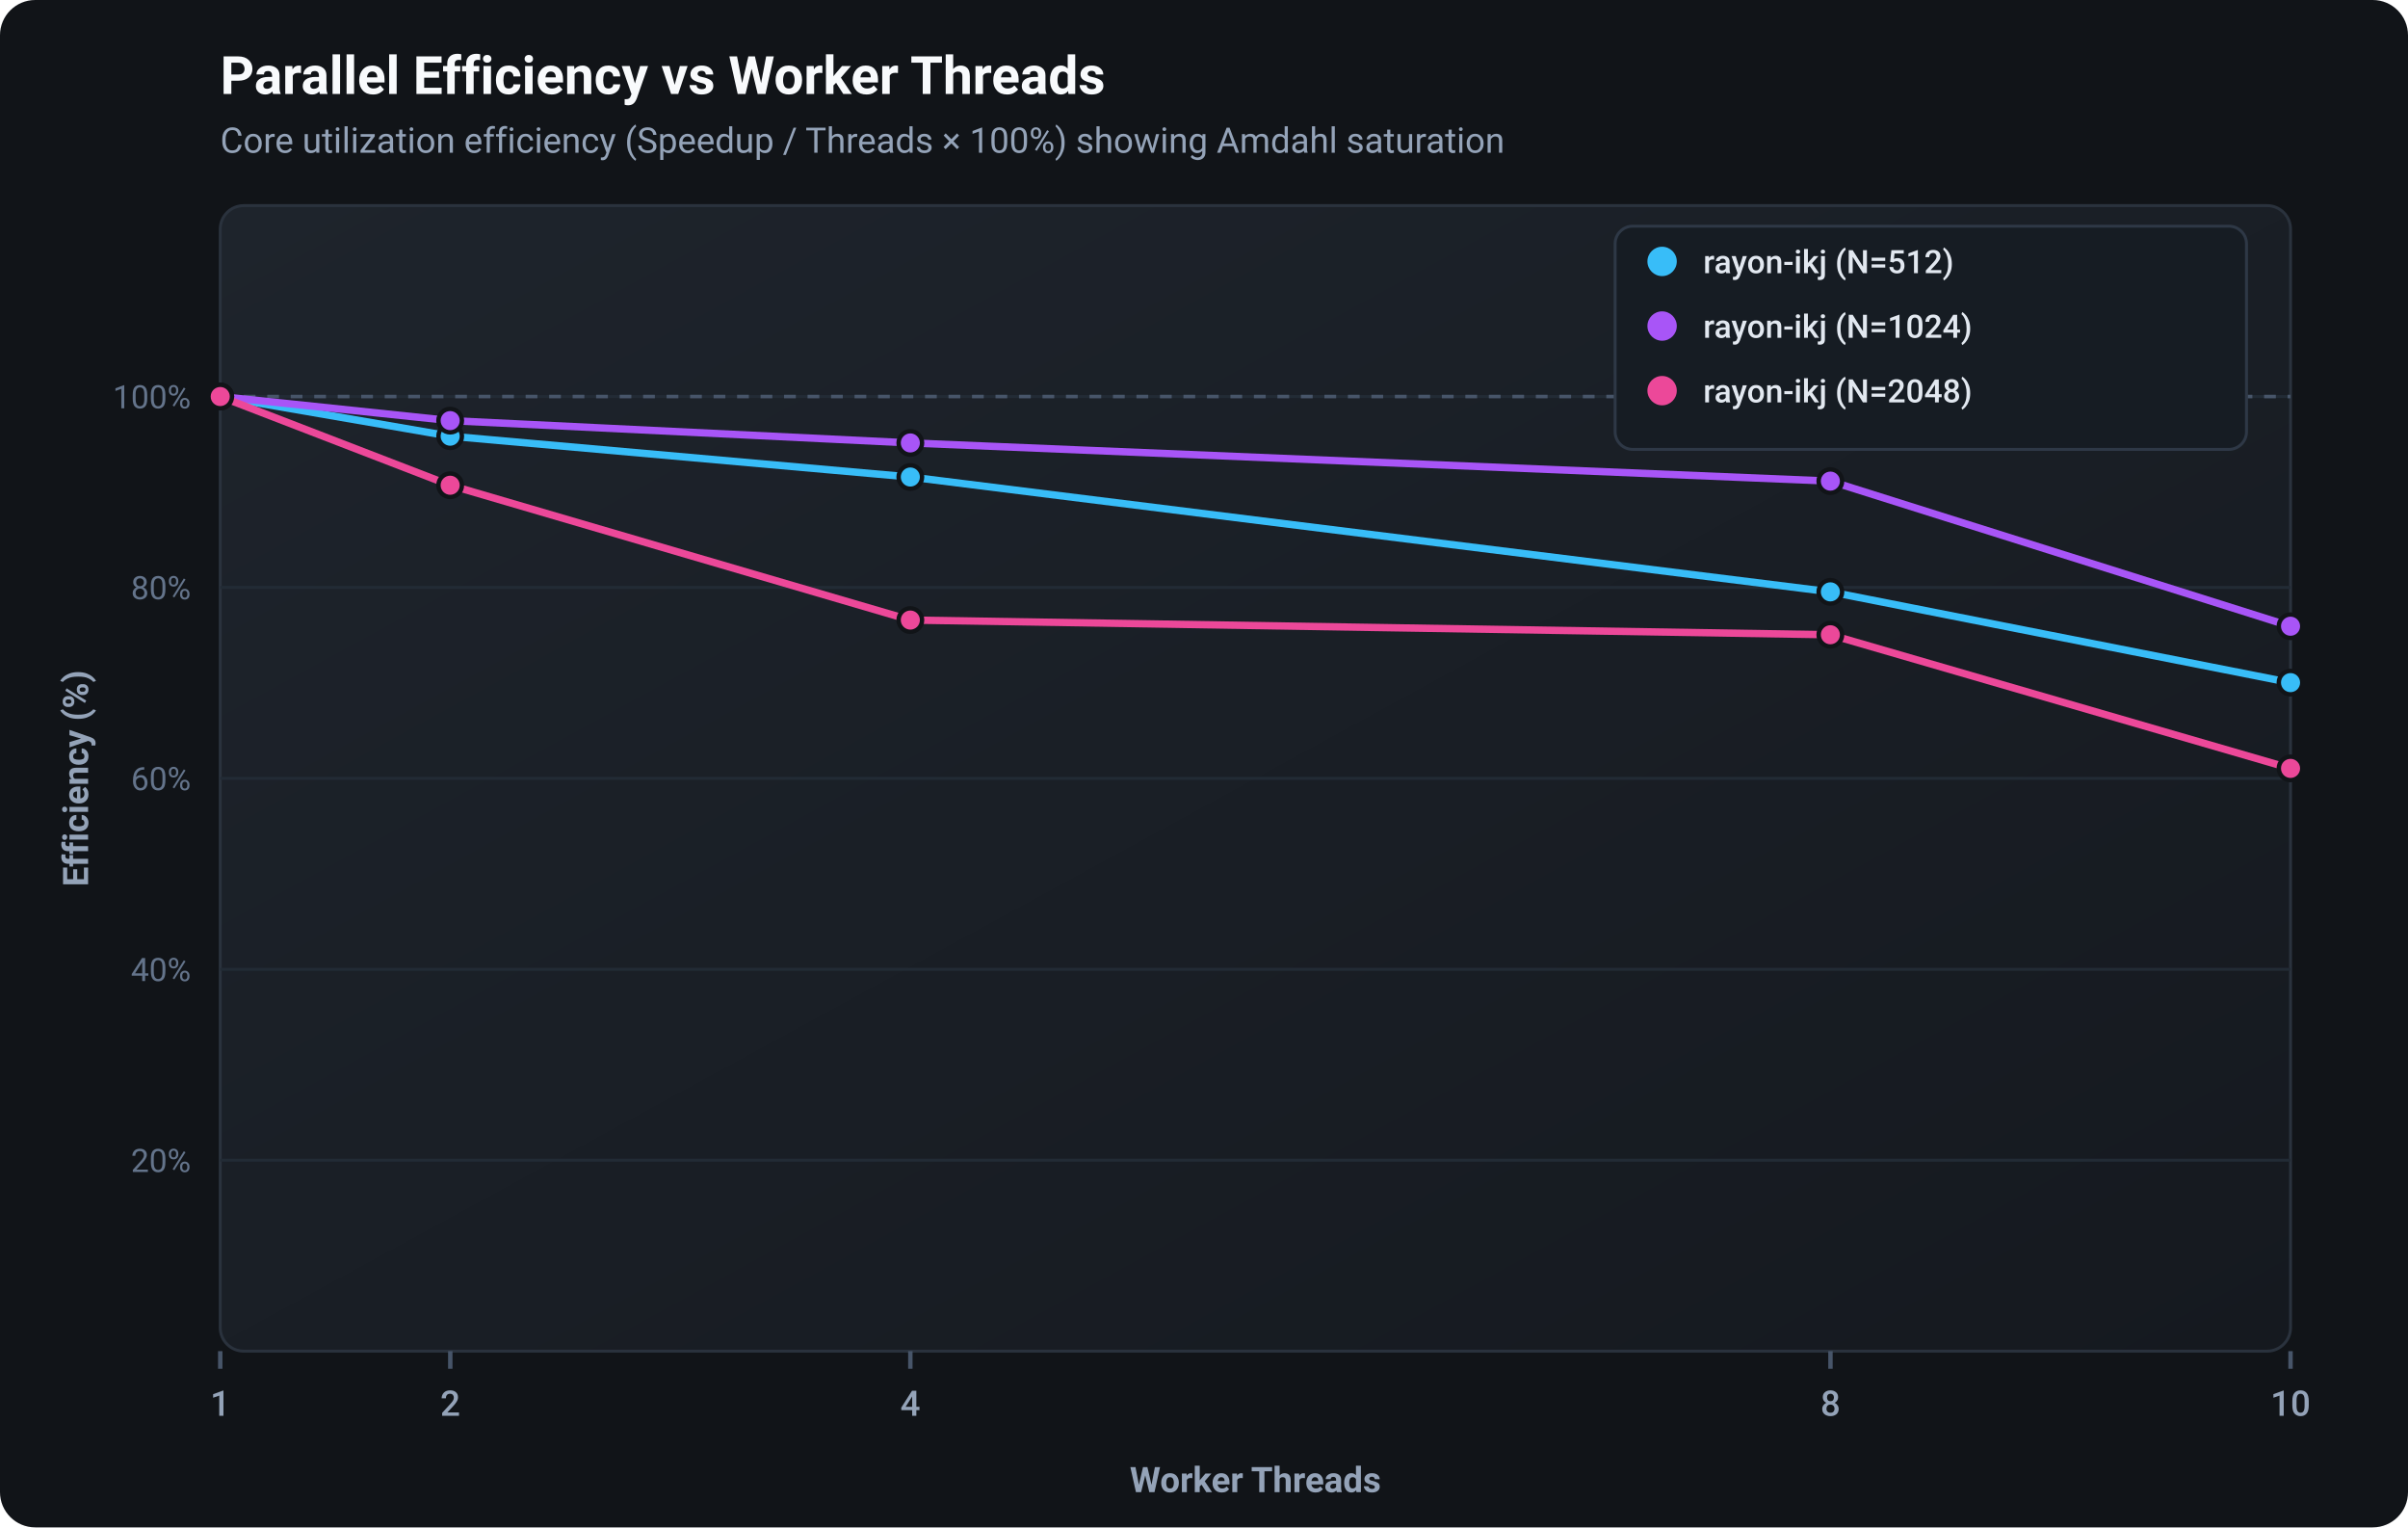
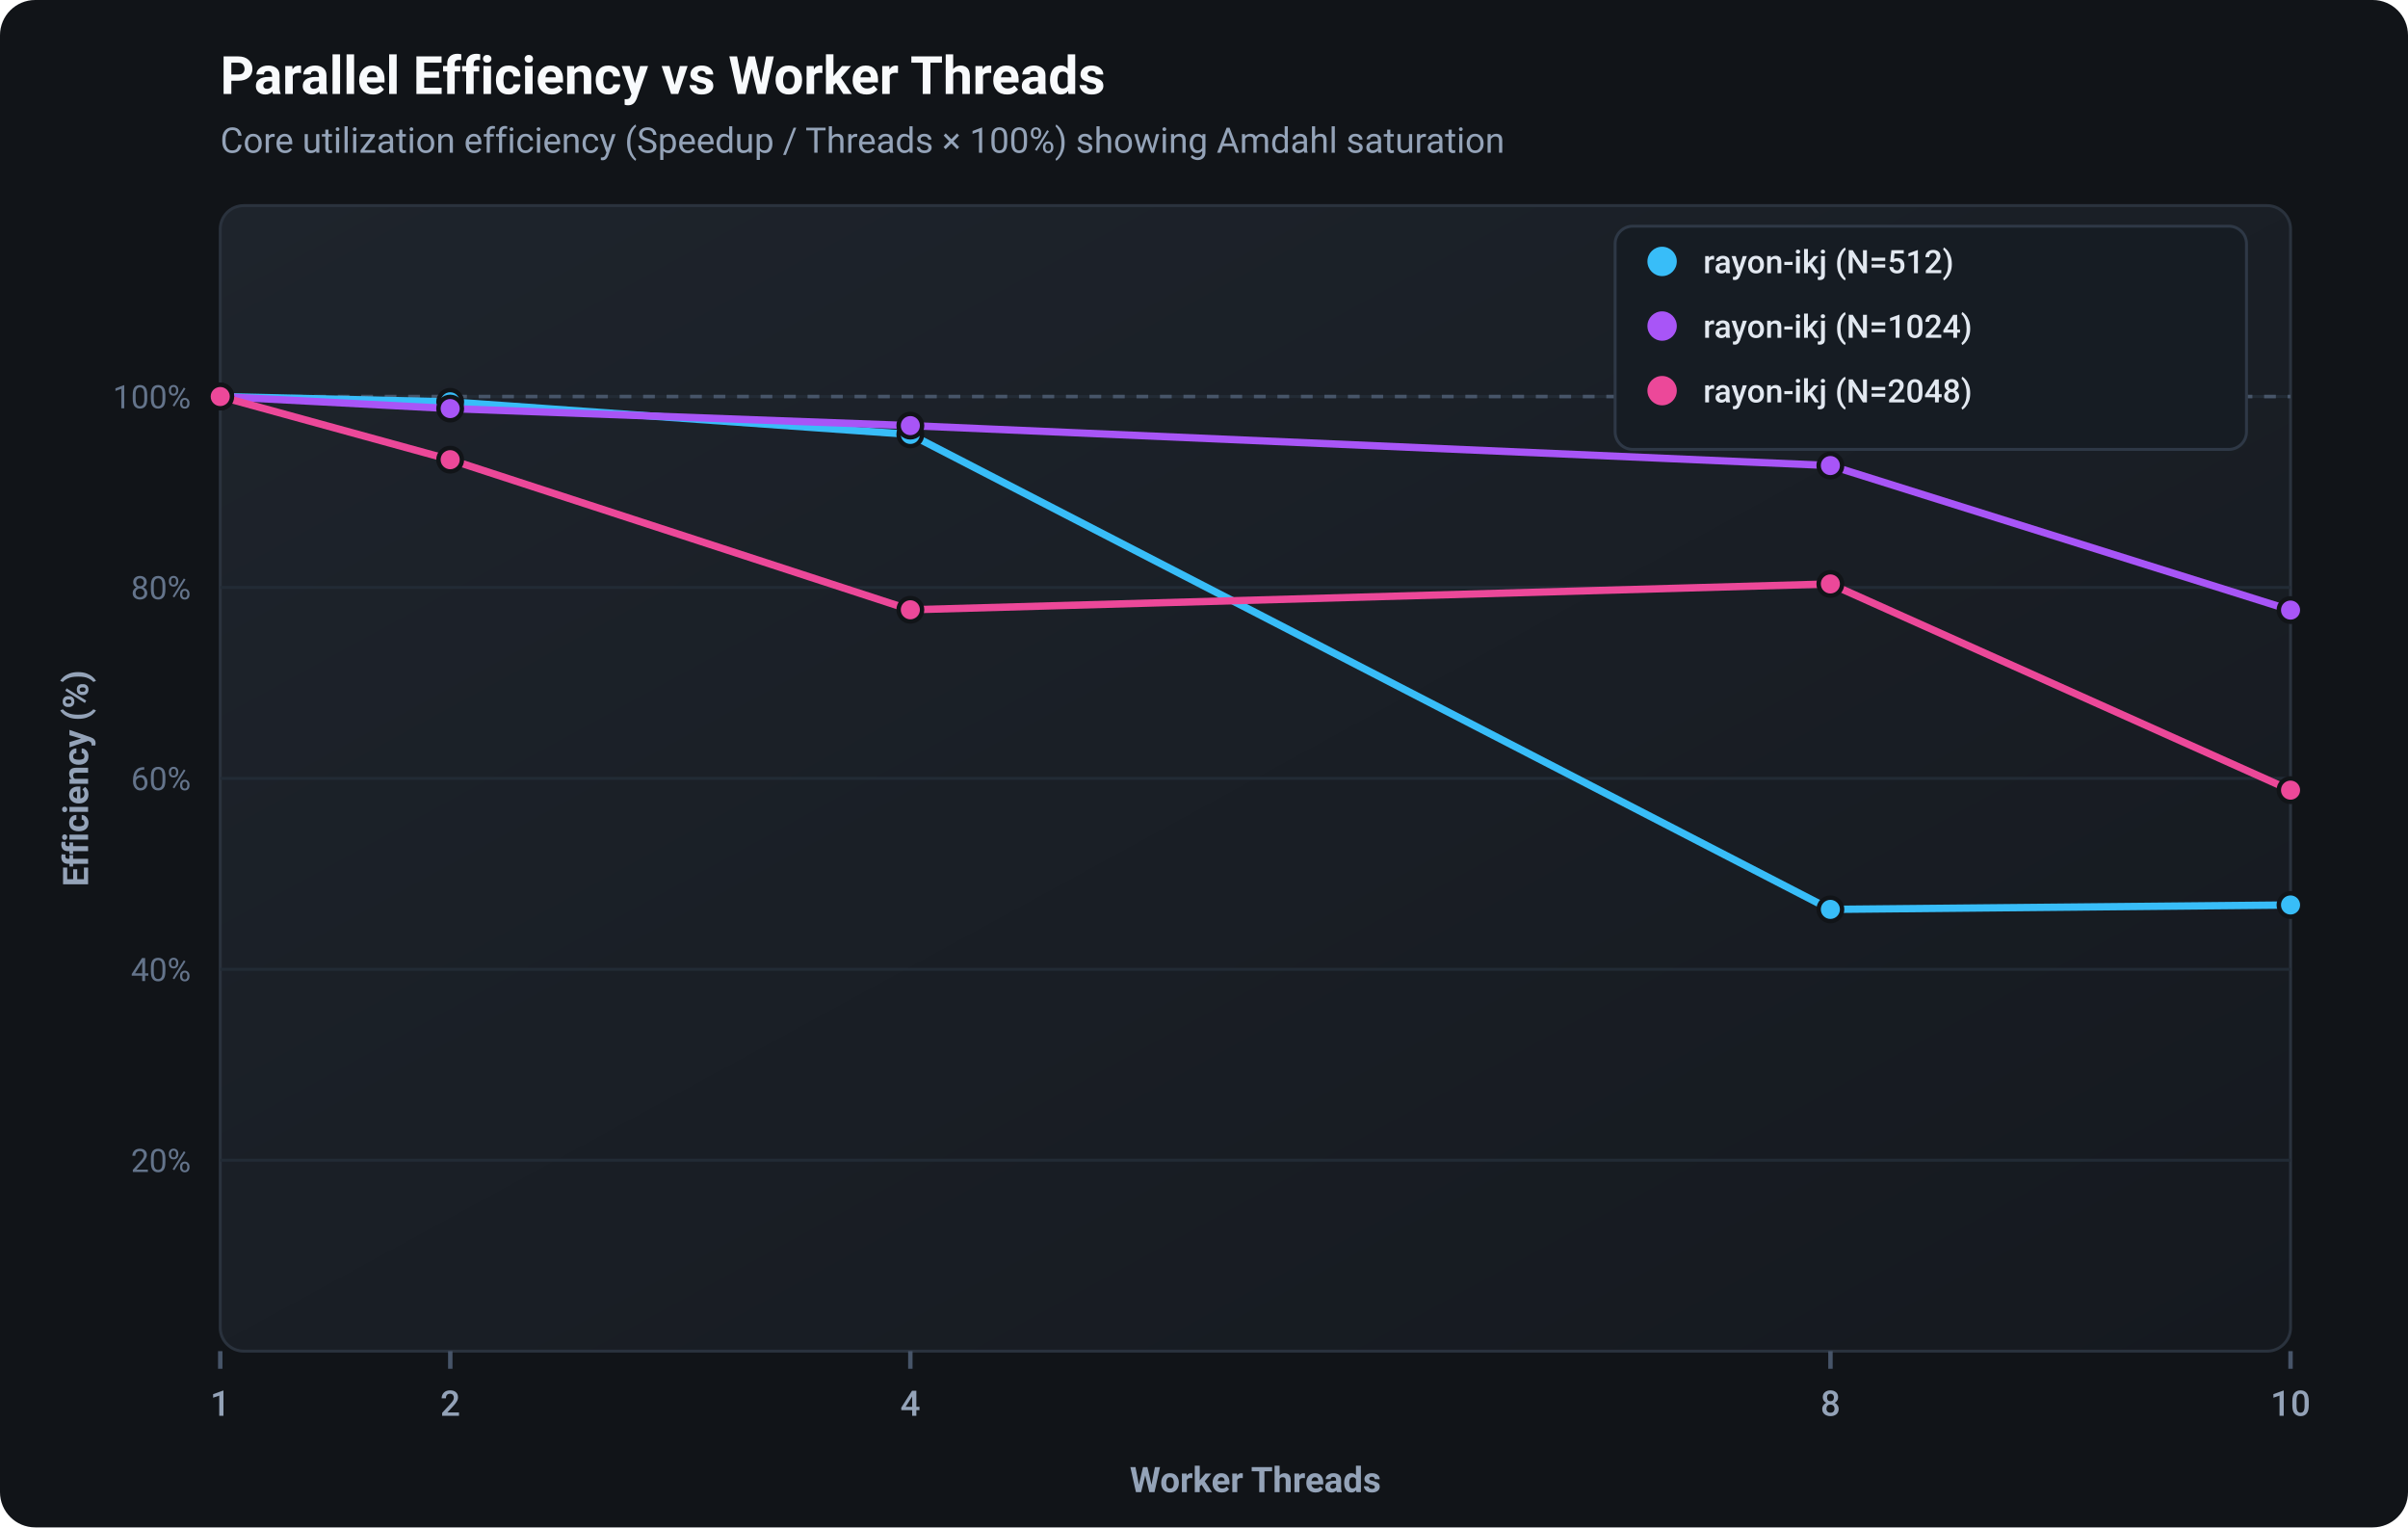
<svg xmlns="http://www.w3.org/2000/svg" viewBox="0 0 820 520" width="820" height="520" style="background-color:#111418; font-family:-apple-system,BlinkMacSystemFont,'Segoe UI',Roboto,Helvetica,Arial,sans-serif;">
  <defs>
    <linearGradient id="grid-grad" x1="0%" y1="0%" x2="100%" y2="100%">
      <stop offset="0%" stop-color="#1e242c" />
      <stop offset="100%" stop-color="#15191f" />
    </linearGradient>
    <filter id="drop-shadow" x="-10%" y="-10%" width="120%" height="120%">
      <feDropShadow dx="0" dy="2" stdDeviation="3" flood-color="#000" flood-opacity="0.5" />
    </filter>
  </defs>
  <rect width="820" height="520" rx="12" fill="#111418" />
  <rect x="75" y="70" width="705" height="390" rx="8" fill="url(#grid-grad)" stroke="#2a323d" stroke-width="1" />
  <text x="75" y="32" fill="#f8fafc" font-size="18" font-weight="700">Parallel Efficiency vs Worker Threads</text>
  <text x="75" y="52" fill="#94a3b8" font-size="12">Core utilization efficiency (Speedup / Threads × 100%) showing Amdahl saturation</text>
  <line x1="75" y1="395.0" x2="780" y2="395.0" stroke="#222b35" stroke-width="1" />
  <text x="65" y="399.0" fill="#64748b" font-size="11" text-anchor="end">20%</text>
  <line x1="75" y1="330.0" x2="780" y2="330.0" stroke="#222b35" stroke-width="1" />
  <text x="65" y="334.0" fill="#64748b" font-size="11" text-anchor="end">40%</text>
  <line x1="75" y1="265.0" x2="780" y2="265.0" stroke="#222b35" stroke-width="1" />
  <text x="65" y="269.0" fill="#64748b" font-size="11" text-anchor="end">60%</text>
  <line x1="75" y1="200.0" x2="780" y2="200.0" stroke="#222b35" stroke-width="1" />
  <text x="65" y="204.0" fill="#64748b" font-size="11" text-anchor="end">80%</text>
  <line x1="75" y1="135.0" x2="780" y2="135.0" stroke="#222b35" stroke-width="1" />
  <text x="65" y="139.0" fill="#64748b" font-size="11" text-anchor="end">100%</text>
  <text x="30" y="265.0" fill="#94a3b8" font-size="12" font-weight="600" text-anchor="middle" transform="rotate(-90 30 265.0)">Efficiency (%)</text>
  <line x1="75" y1="135.0" x2="780" y2="135.0" stroke="#475569" stroke-width="1.2" stroke-dasharray="4,4" />
  <line x1="75.0" y1="460" x2="75.0" y2="466" stroke="#475569" stroke-width="1.5" />
  <text x="75.0" y="482" fill="#94a3b8" font-size="12" font-weight="500" text-anchor="middle">1</text>
  <line x1="153.333" y1="460" x2="153.333" y2="466" stroke="#475569" stroke-width="1.5" />
  <text x="153.333" y="482" fill="#94a3b8" font-size="12" font-weight="500" text-anchor="middle">2</text>
  <line x1="310.0" y1="460" x2="310.0" y2="466" stroke="#475569" stroke-width="1.5" />
  <text x="310.0" y="482" fill="#94a3b8" font-size="12" font-weight="500" text-anchor="middle">4</text>
  <line x1="623.333" y1="460" x2="623.333" y2="466" stroke="#475569" stroke-width="1.5" />
  <text x="623.333" y="482" fill="#94a3b8" font-size="12" font-weight="500" text-anchor="middle">8</text>
  <line x1="780.0" y1="460" x2="780.0" y2="466" stroke="#475569" stroke-width="1.5" />
  <text x="780.0" y="482" fill="#94a3b8" font-size="12" font-weight="500" text-anchor="middle">10</text>
  <text x="427.5" y="508" fill="#94a3b8" font-size="12" font-weight="600" text-anchor="middle">Worker Threads</text>
-   <polyline points="75.0,135.0 153.3,148.5 310.0,162.4 623.3,201.5 780.0,232.4" fill="none" stroke="#38bdf8" stroke-width="2.5" stroke-linecap="round" stroke-linejoin="round" />
+   <polyline points="75.0,135.0 153.3,136.8 310.0,147.9 623.3,309.6 780.0,308.1" fill="none" stroke="#38bdf8" stroke-width="2.5" stroke-linecap="round" stroke-linejoin="round" />
  <circle cx="75.0" cy="135.0" r="4" fill="#38bdf8" stroke="#111418" stroke-width="1.5" />
-   <circle cx="153.3" cy="148.5" r="4" fill="#38bdf8" stroke="#111418" stroke-width="1.5" />
-   <circle cx="310.0" cy="162.4" r="4" fill="#38bdf8" stroke="#111418" stroke-width="1.5" />
-   <circle cx="623.3" cy="201.5" r="4" fill="#38bdf8" stroke="#111418" stroke-width="1.5" />
-   <circle cx="780.0" cy="232.4" r="4" fill="#38bdf8" stroke="#111418" stroke-width="1.5" />
-   <polyline points="75.0,135.0 153.3,143.2 310.0,150.8 623.3,163.8 780.0,213.2" fill="none" stroke="#a855f7" stroke-width="2.5" stroke-linecap="round" stroke-linejoin="round" />
+   <circle cx="153.3" cy="136.8" r="4" fill="#38bdf8" stroke="#111418" stroke-width="1.5" />
+   <circle cx="310.0" cy="147.9" r="4" fill="#38bdf8" stroke="#111418" stroke-width="1.5" />
+   <circle cx="623.3" cy="309.6" r="4" fill="#38bdf8" stroke="#111418" stroke-width="1.5" />
+   <circle cx="780.0" cy="308.1" r="4" fill="#38bdf8" stroke="#111418" stroke-width="1.5" />
+   <polyline points="75.0,135.0 153.3,139.1 310.0,144.9 623.3,158.5 780.0,207.7" fill="none" stroke="#a855f7" stroke-width="2.5" stroke-linecap="round" stroke-linejoin="round" />
  <circle cx="75.0" cy="135.0" r="4" fill="#a855f7" stroke="#111418" stroke-width="1.5" />
-   <circle cx="153.3" cy="143.2" r="4" fill="#a855f7" stroke="#111418" stroke-width="1.5" />
-   <circle cx="310.0" cy="150.8" r="4" fill="#a855f7" stroke="#111418" stroke-width="1.5" />
-   <circle cx="623.3" cy="163.8" r="4" fill="#a855f7" stroke="#111418" stroke-width="1.5" />
-   <circle cx="780.0" cy="213.2" r="4" fill="#a855f7" stroke="#111418" stroke-width="1.5" />
-   <polyline points="75.0,135.0 153.3,165.2 310.0,211.1 623.3,216.1 780.0,261.6" fill="none" stroke="#ec4899" stroke-width="2.5" stroke-linecap="round" stroke-linejoin="round" />
+   <circle cx="153.3" cy="139.1" r="4" fill="#a855f7" stroke="#111418" stroke-width="1.5" />
+   <circle cx="310.0" cy="144.9" r="4" fill="#a855f7" stroke="#111418" stroke-width="1.5" />
+   <circle cx="623.3" cy="158.5" r="4" fill="#a855f7" stroke="#111418" stroke-width="1.5" />
+   <circle cx="780.0" cy="207.7" r="4" fill="#a855f7" stroke="#111418" stroke-width="1.5" />
+   <polyline points="75.0,135.0 153.3,156.5 310.0,207.6 623.3,198.8 780.0,269.0" fill="none" stroke="#ec4899" stroke-width="2.5" stroke-linecap="round" stroke-linejoin="round" />
  <circle cx="75.0" cy="135.0" r="4" fill="#ec4899" stroke="#111418" stroke-width="1.5" />
-   <circle cx="153.3" cy="165.2" r="4" fill="#ec4899" stroke="#111418" stroke-width="1.5" />
-   <circle cx="310.0" cy="211.1" r="4" fill="#ec4899" stroke="#111418" stroke-width="1.5" />
-   <circle cx="623.3" cy="216.1" r="4" fill="#ec4899" stroke="#111418" stroke-width="1.5" />
-   <circle cx="780.0" cy="261.6" r="4" fill="#ec4899" stroke="#111418" stroke-width="1.5" />
+   <circle cx="153.3" cy="156.5" r="4" fill="#ec4899" stroke="#111418" stroke-width="1.5" />
+   <circle cx="310.0" cy="207.6" r="4" fill="#ec4899" stroke="#111418" stroke-width="1.5" />
+   <circle cx="623.3" cy="198.8" r="4" fill="#ec4899" stroke="#111418" stroke-width="1.5" />
+   <circle cx="780.0" cy="269.0" r="4" fill="#ec4899" stroke="#111418" stroke-width="1.5" />
  <rect x="550" y="77" width="215" height="76" rx="6" fill="#161c23" stroke="#2e3846" stroke-width="1" />
  <circle cx="566" cy="89" r="5" fill="#38bdf8" />
  <text x="580" y="93" fill="#e2e8f0" font-size="11" font-weight="500">rayon-ikj (N=512)</text>
  <circle cx="566" cy="111" r="5" fill="#a855f7" />
  <text x="580" y="115" fill="#e2e8f0" font-size="11" font-weight="500">rayon-ikj (N=1024)</text>
  <circle cx="566" cy="133" r="5" fill="#ec4899" />
  <text x="580" y="137" fill="#e2e8f0" font-size="11" font-weight="500">rayon-ikj (N=2048)</text>
</svg>
